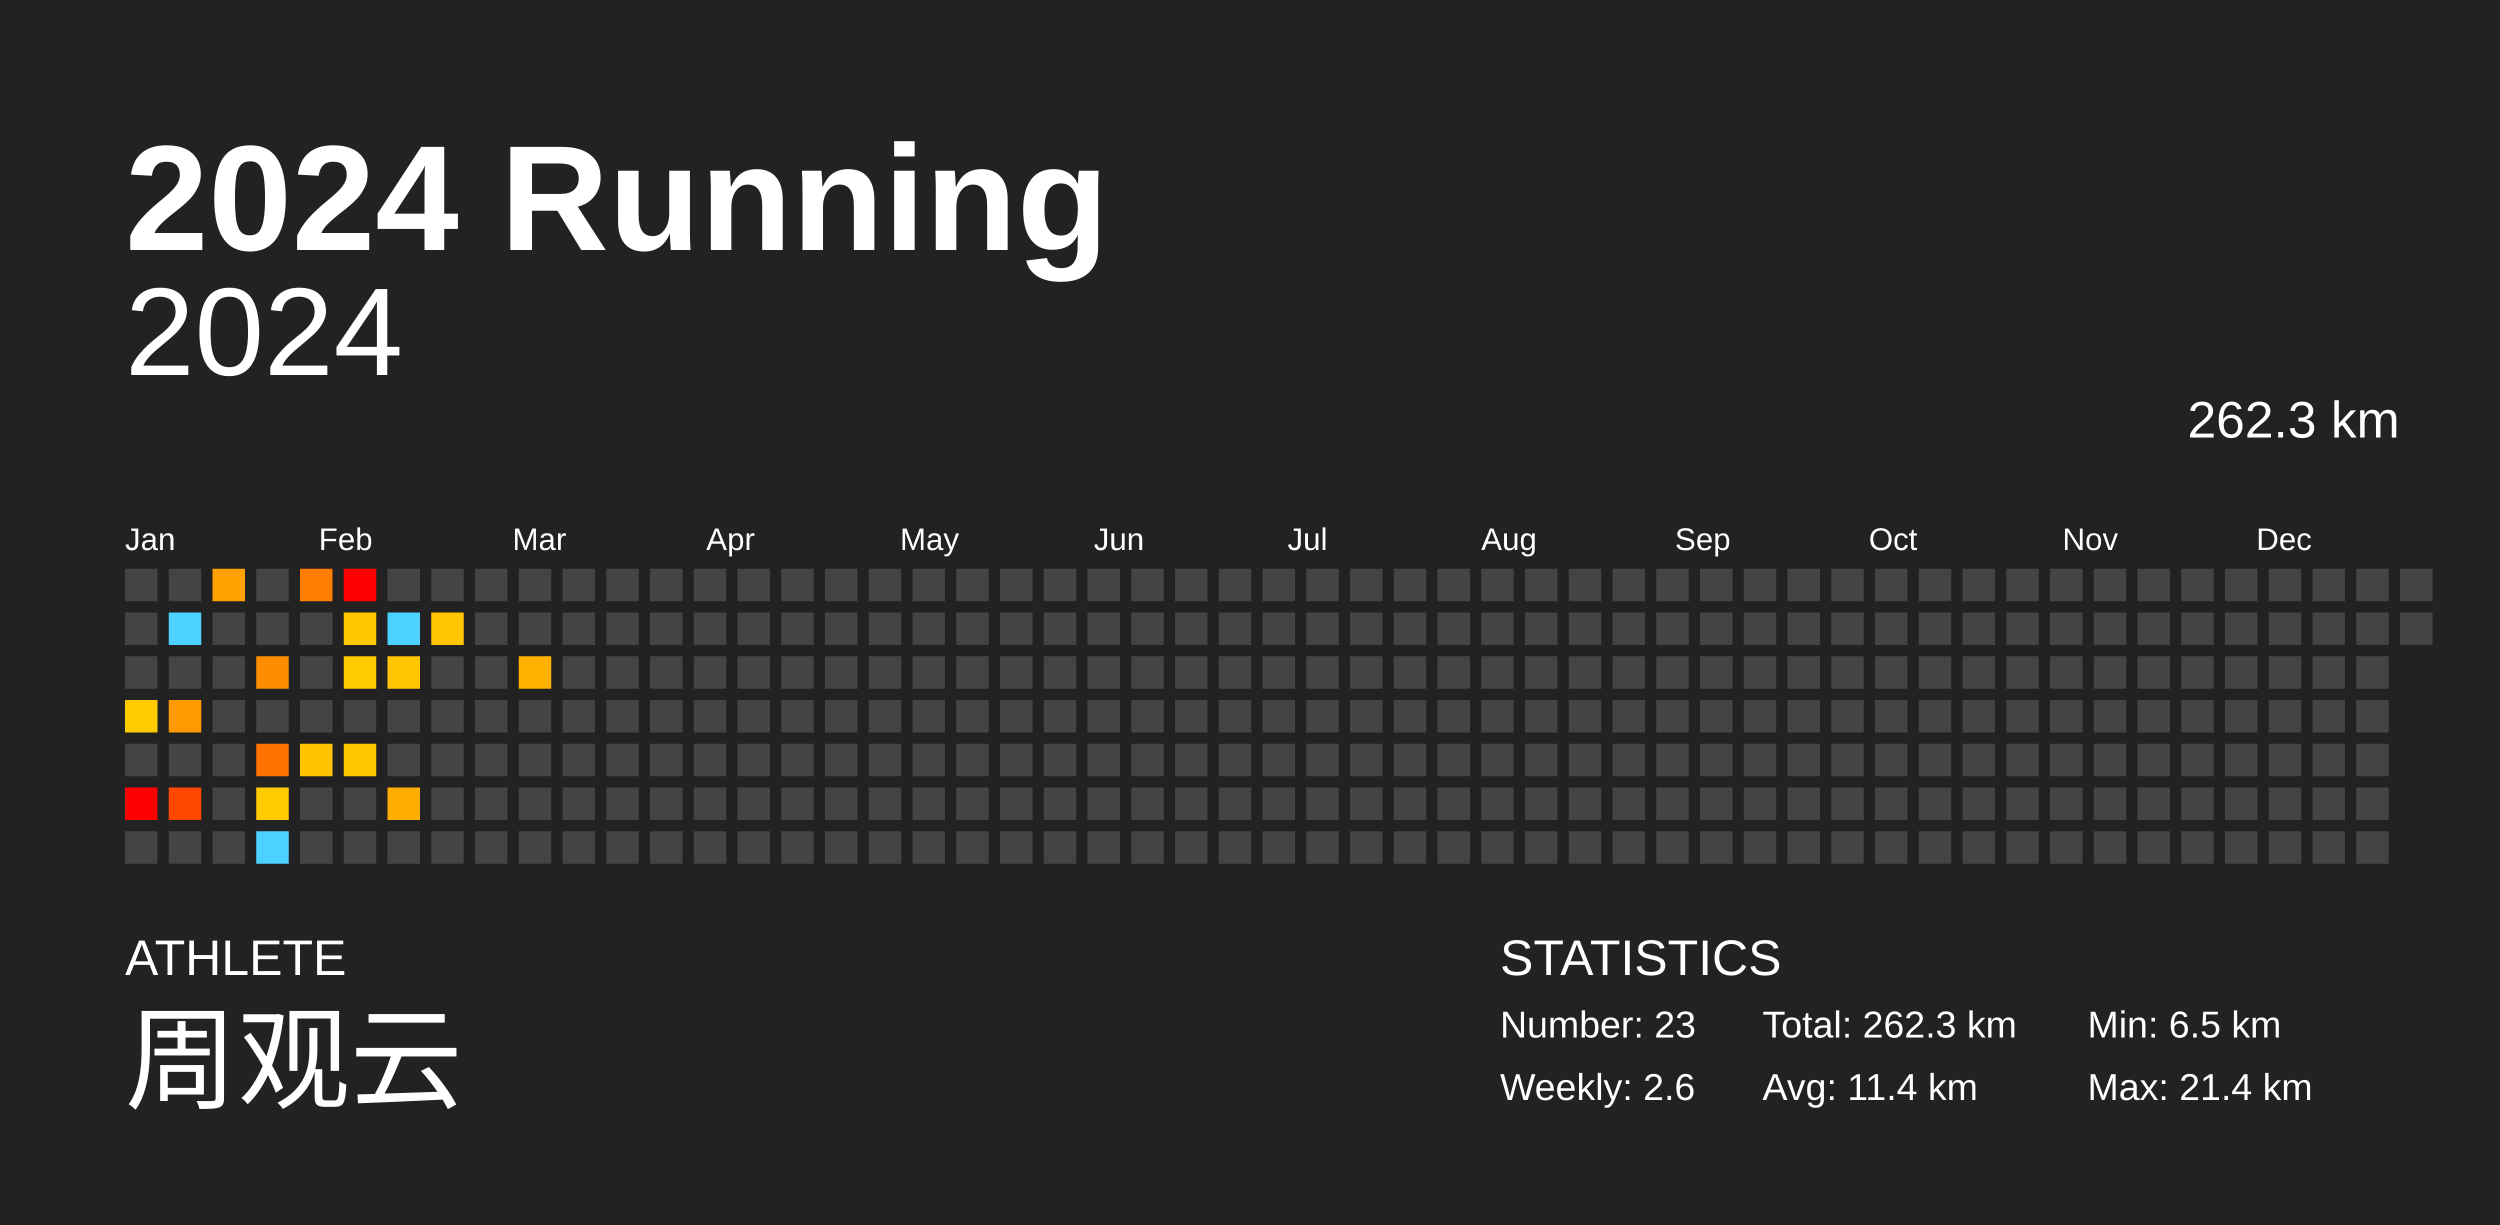
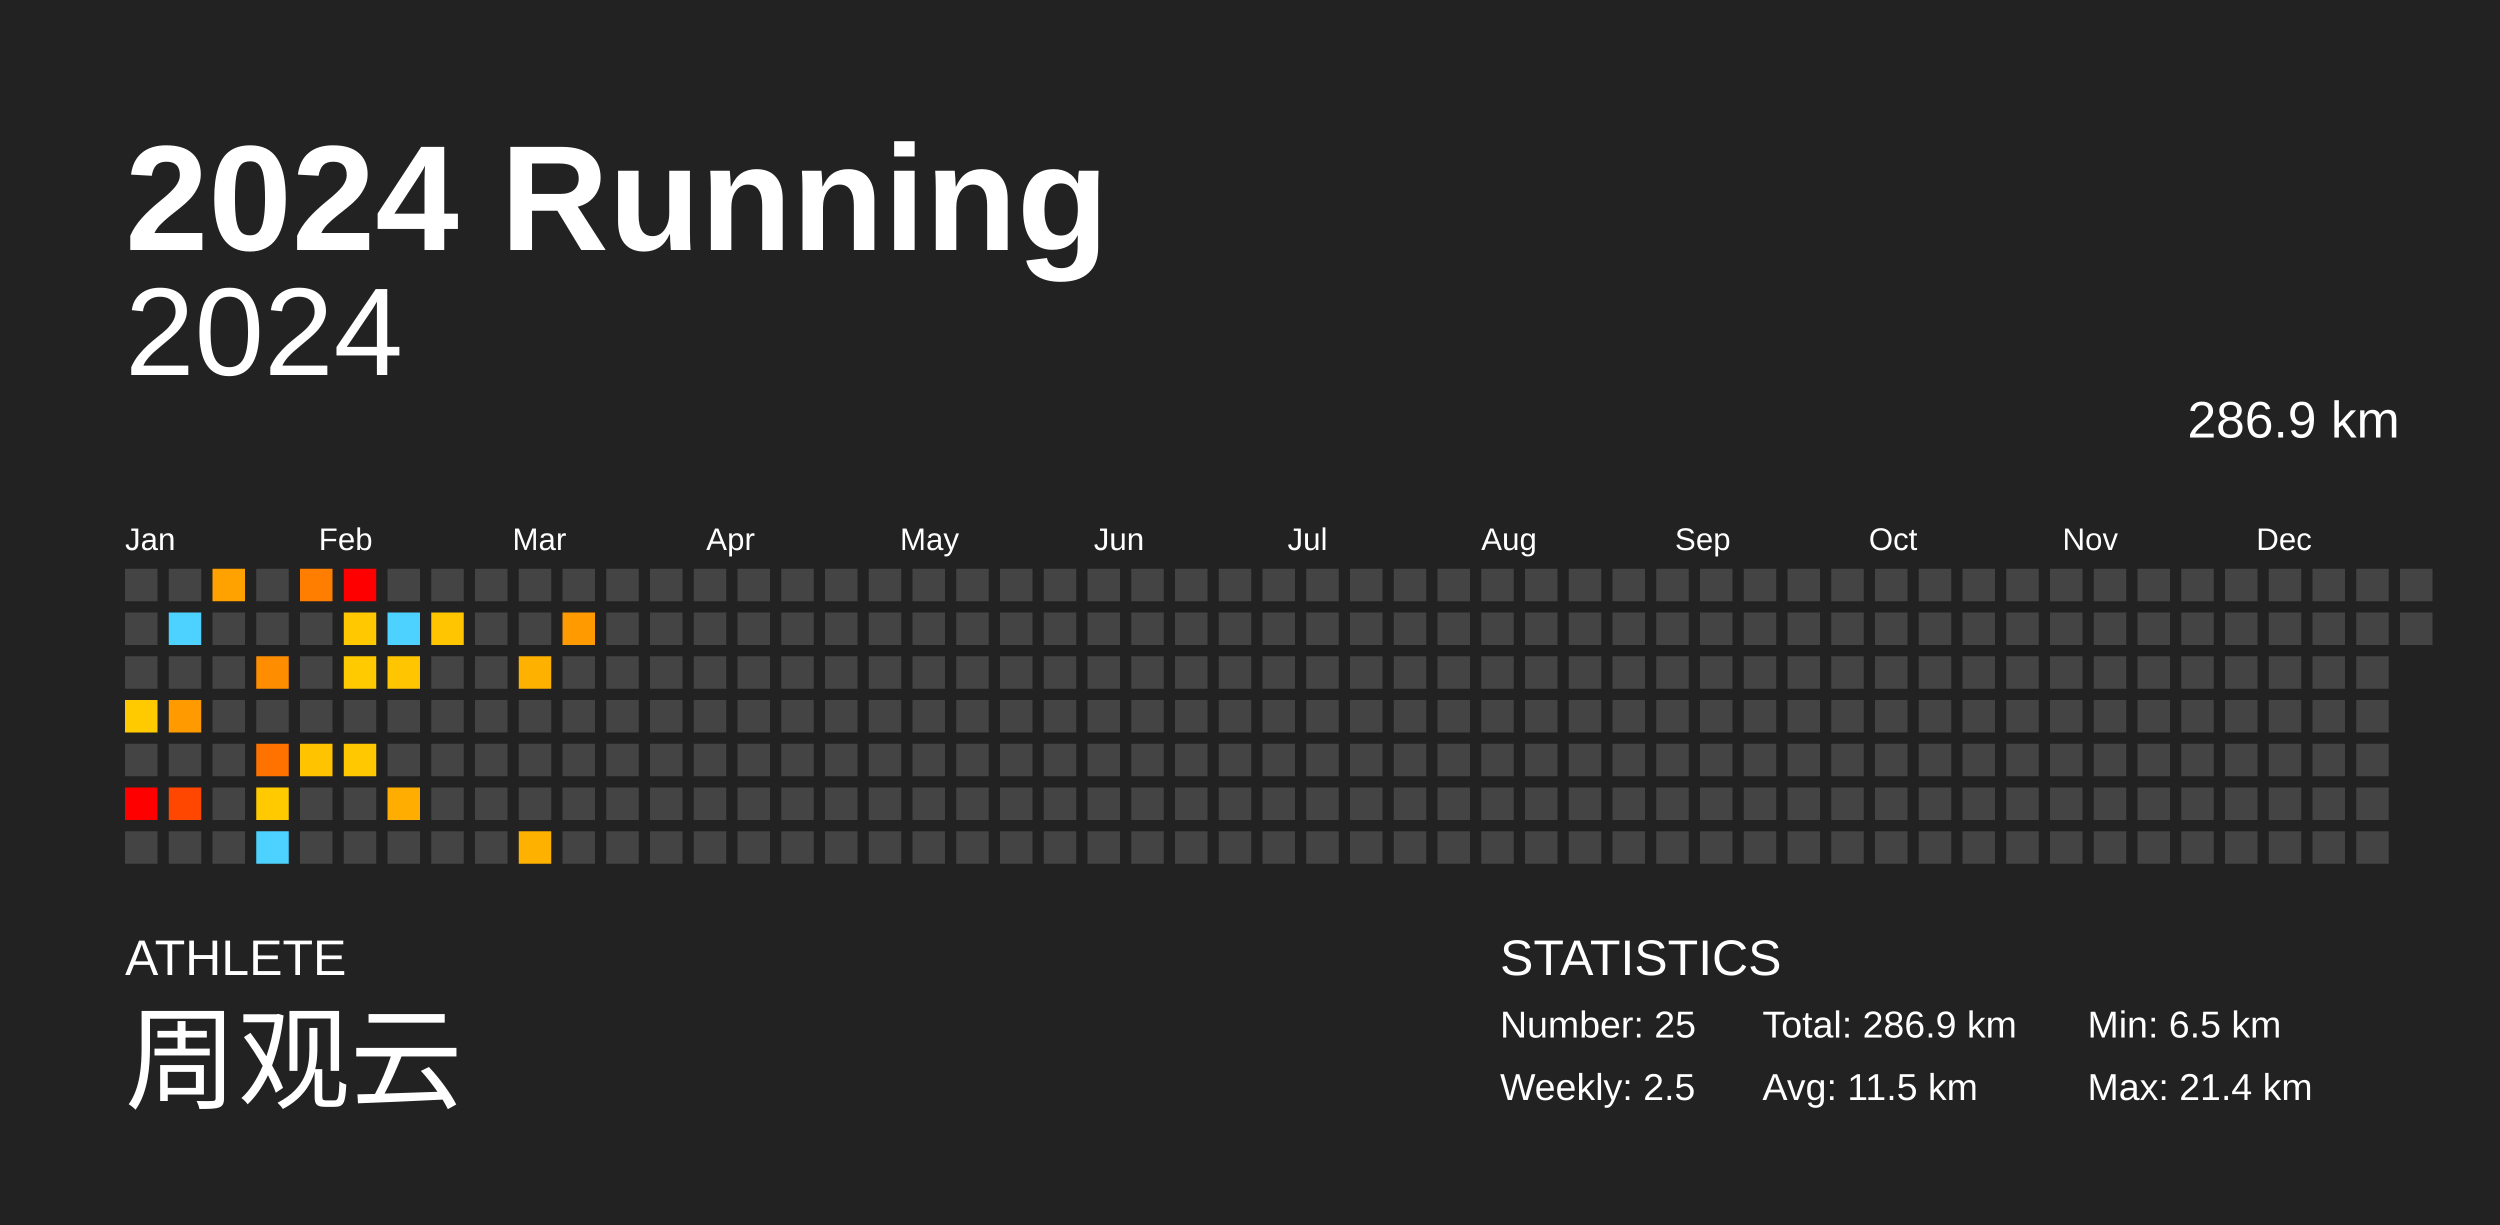
<svg xmlns="http://www.w3.org/2000/svg" baseProfile="full" height="98mm" version="1.1" viewBox="0,0,200,98" width="200mm">
  <defs />
  <rect fill="#222222" height="98" width="200" x="0" y="0" />
  <text fill="#FFFFFF" style="font-size:12px; font-family:Arial; font-weight:bold;" x="10" y="20">2024 Running</text>
  <text fill="#FFFFFF" style="font-size:4px; font-family:Arial" x="10" y="78">ATHLETE</text>
  <text fill="#FFFFFF" style="font-size:9px; font-family:Arial" x="10" y="88">周观云</text>
  <text fill="#FFFFFF" style="font-size:4px; font-family:Arial" x="120" y="78">STATISTICS</text>
-   <text fill="#FFFFFF" style="font-size:3px; font-family:Arial" x="120" y="83">Number: 23</text>
-   <text fill="#FFFFFF" style="font-size:3px; font-family:Arial" x="120" y="88">Weekly: 2.6</text>
-   <text fill="#FFFFFF" style="font-size:3px; font-family:Arial" x="141" y="83">Total: 262.3 km</text>
-   <text fill="#FFFFFF" style="font-size:3px; font-family:Arial" x="141" y="88">Avg: 11.4 km</text>
+   <text fill="#FFFFFF" style="font-size:3px; font-family:Arial" x="120" y="83">Number: 25</text>
+   <text fill="#FFFFFF" style="font-size:3px; font-family:Arial" x="120" y="88">Weekly: 2.5</text>
+   <text fill="#FFFFFF" style="font-size:3px; font-family:Arial" x="141" y="83">Total: 286.9 km</text>
+   <text fill="#FFFFFF" style="font-size:3px; font-family:Arial" x="141" y="88">Avg: 11.5 km</text>
  <text fill="#FFFFFF" style="font-size:3px; font-family:Arial" x="167" y="83">Min: 6.5 km</text>
  <text fill="#FFFFFF" style="font-size:3px; font-family:Arial" x="167" y="88">Max: 21.4 km</text>
  <text alignment-baseline="hanging" fill="#FFFFFF" style="font-size:10.0px; font-family:Arial;" x="10" y="30">2024</text>
-   <text alignment-baseline="hanging" fill="#FFFFFF" style="font-size:4.125px; font-family:Arial;" x="175" y="35">262.3 km</text>
+   <text alignment-baseline="hanging" fill="#FFFFFF" style="font-size:4.125px; font-family:Arial;" x="175" y="35">286.9 km</text>
  <text fill="#FFFFFF" style="font-size:2.5px; font-family:Arial" x="10.0" y="44">Jan</text>
  <text fill="#FFFFFF" style="font-size:2.5px; font-family:Arial" x="25.5" y="44">Feb</text>
  <text fill="#FFFFFF" style="font-size:2.5px; font-family:Arial" x="41.0" y="44">Mar</text>
  <text fill="#FFFFFF" style="font-size:2.5px; font-family:Arial" x="56.5" y="44">Apr</text>
  <text fill="#FFFFFF" style="font-size:2.5px; font-family:Arial" x="72.0" y="44">May</text>
  <text fill="#FFFFFF" style="font-size:2.5px; font-family:Arial" x="87.5" y="44">Jun</text>
  <text fill="#FFFFFF" style="font-size:2.5px; font-family:Arial" x="103.0" y="44">Jul</text>
  <text fill="#FFFFFF" style="font-size:2.5px; font-family:Arial" x="118.5" y="44">Aug</text>
  <text fill="#FFFFFF" style="font-size:2.5px; font-family:Arial" x="134.0" y="44">Sep</text>
  <text fill="#FFFFFF" style="font-size:2.5px; font-family:Arial" x="149.5" y="44">Oct</text>
  <text fill="#FFFFFF" style="font-size:2.5px; font-family:Arial" x="165.0" y="44">Nov</text>
  <text fill="#FFFFFF" style="font-size:2.5px; font-family:Arial" x="180.5" y="44">Dec</text>
  <rect fill="#444444" height="2.6" width="2.6" x="10.0" y="45.5" />
  <rect fill="#444444" height="2.6" width="2.6" x="10.0" y="49.0" />
  <rect fill="#444444" height="2.6" width="2.6" x="10.0" y="52.5" />
  <rect fill="#ffca00" height="2.6" width="2.6" x="10.0" y="56.0" />
  <rect fill="#444444" height="2.6" width="2.6" x="10.0" y="59.5" />
  <rect fill="red" height="2.6" width="2.6" x="10.0" y="63.0" />
  <rect fill="#444444" height="2.6" width="2.6" x="10.0" y="66.5" />
  <rect fill="#444444" height="2.6" width="2.6" x="13.5" y="45.5" />
  <rect fill="#4dd2ff" height="2.6" width="2.6" x="13.5" y="49.0" />
  <rect fill="#444444" height="2.6" width="2.6" x="13.5" y="52.5" />
  <rect fill="#ff9a00" height="2.6" width="2.6" x="13.5" y="56.0" />
  <rect fill="#444444" height="2.6" width="2.6" x="13.5" y="59.5" />
  <rect fill="#ff4700" height="2.6" width="2.6" x="13.5" y="63.0" />
  <rect fill="#444444" height="2.6" width="2.6" x="13.5" y="66.5" />
  <rect fill="#ffa200" height="2.6" width="2.6" x="17.0" y="45.5" />
  <rect fill="#444444" height="2.6" width="2.6" x="17.0" y="49.0" />
  <rect fill="#444444" height="2.6" width="2.6" x="17.0" y="52.5" />
  <rect fill="#444444" height="2.6" width="2.6" x="17.0" y="56.0" />
  <rect fill="#444444" height="2.6" width="2.6" x="17.0" y="59.5" />
  <rect fill="#444444" height="2.6" width="2.6" x="17.0" y="63.0" />
  <rect fill="#444444" height="2.6" width="2.6" x="17.0" y="66.5" />
  <rect fill="#444444" height="2.6" width="2.6" x="20.5" y="45.5" />
  <rect fill="#444444" height="2.6" width="2.6" x="20.5" y="49.0" />
  <rect fill="#ff8d00" height="2.6" width="2.6" x="20.5" y="52.5" />
  <rect fill="#444444" height="2.6" width="2.6" x="20.5" y="56.0" />
  <rect fill="#ff7200" height="2.6" width="2.6" x="20.5" y="59.5" />
  <rect fill="#ffca00" height="2.6" width="2.6" x="20.5" y="63.0" />
  <rect fill="#4dd2ff" height="2.6" width="2.6" x="20.5" y="66.5" />
  <rect fill="#ff7e00" height="2.6" width="2.6" x="24.0" y="45.5" />
  <rect fill="#444444" height="2.6" width="2.6" x="24.0" y="49.0" />
  <rect fill="#444444" height="2.6" width="2.6" x="24.0" y="52.5" />
  <rect fill="#444444" height="2.6" width="2.6" x="24.0" y="56.0" />
  <rect fill="#ffc300" height="2.6" width="2.6" x="24.0" y="59.5" />
  <rect fill="#444444" height="2.6" width="2.6" x="24.0" y="63.0" />
  <rect fill="#444444" height="2.6" width="2.6" x="24.0" y="66.5" />
  <rect fill="red" height="2.6" width="2.6" x="27.5" y="45.5" />
  <rect fill="#ffc800" height="2.6" width="2.6" x="27.5" y="49.0" />
  <rect fill="#ffca00" height="2.6" width="2.6" x="27.5" y="52.5" />
  <rect fill="#444444" height="2.6" width="2.6" x="27.5" y="56.0" />
  <rect fill="#ffc800" height="2.6" width="2.6" x="27.5" y="59.5" />
  <rect fill="#444444" height="2.6" width="2.6" x="27.5" y="63.0" />
  <rect fill="#444444" height="2.6" width="2.6" x="27.5" y="66.5" />
  <rect fill="#444444" height="2.6" width="2.6" x="31.0" y="45.5" />
  <rect fill="#4dd2ff" height="2.6" width="2.6" x="31.0" y="49.0" />
  <rect fill="#ffc500" height="2.6" width="2.6" x="31.0" y="52.5" />
  <rect fill="#444444" height="2.6" width="2.6" x="31.0" y="56.0" />
  <rect fill="#444444" height="2.6" width="2.6" x="31.0" y="59.5" />
  <rect fill="#ffad00" height="2.6" width="2.6" x="31.0" y="63.0" />
  <rect fill="#444444" height="2.6" width="2.6" x="31.0" y="66.5" />
  <rect fill="#444444" height="2.6" width="2.6" x="34.5" y="45.5" />
  <rect fill="#ffc500" height="2.6" width="2.6" x="34.5" y="49.0" />
  <rect fill="#444444" height="2.6" width="2.6" x="34.5" y="52.5" />
  <rect fill="#444444" height="2.6" width="2.6" x="34.5" y="56.0" />
  <rect fill="#444444" height="2.6" width="2.6" x="34.5" y="59.5" />
  <rect fill="#444444" height="2.6" width="2.6" x="34.5" y="63.0" />
  <rect fill="#444444" height="2.6" width="2.6" x="34.5" y="66.5" />
  <rect fill="#444444" height="2.6" width="2.6" x="38.0" y="45.5" />
  <rect fill="#444444" height="2.6" width="2.6" x="38.0" y="49.0" />
  <rect fill="#444444" height="2.6" width="2.6" x="38.0" y="52.5" />
  <rect fill="#444444" height="2.6" width="2.6" x="38.0" y="56.0" />
  <rect fill="#444444" height="2.6" width="2.6" x="38.0" y="59.5" />
  <rect fill="#444444" height="2.6" width="2.6" x="38.0" y="63.0" />
  <rect fill="#444444" height="2.6" width="2.6" x="38.0" y="66.5" />
  <rect fill="#444444" height="2.6" width="2.6" x="41.5" y="45.5" />
  <rect fill="#444444" height="2.6" width="2.6" x="41.5" y="49.0" />
  <rect fill="#ffb100" height="2.6" width="2.6" x="41.5" y="52.5" />
  <rect fill="#444444" height="2.6" width="2.6" x="41.5" y="56.0" />
  <rect fill="#444444" height="2.6" width="2.6" x="41.5" y="59.5" />
  <rect fill="#444444" height="2.6" width="2.6" x="41.5" y="63.0" />
-   <rect fill="#444444" height="2.6" width="2.6" x="41.5" y="66.5" />
+   <rect fill="#ffb100" height="2.6" width="2.6" x="41.5" y="66.5" />
  <rect fill="#444444" height="2.6" width="2.6" x="45.0" y="45.5" />
-   <rect fill="#444444" height="2.6" width="2.6" x="45.0" y="49.0" />
+   <rect fill="#ff9a00" height="2.6" width="2.6" x="45.0" y="49.0" />
  <rect fill="#444444" height="2.6" width="2.6" x="45.0" y="52.5" />
  <rect fill="#444444" height="2.6" width="2.6" x="45.0" y="56.0" />
  <rect fill="#444444" height="2.6" width="2.6" x="45.0" y="59.5" />
  <rect fill="#444444" height="2.6" width="2.6" x="45.0" y="63.0" />
  <rect fill="#444444" height="2.6" width="2.6" x="45.0" y="66.5" />
  <rect fill="#444444" height="2.6" width="2.6" x="48.5" y="45.5" />
  <rect fill="#444444" height="2.6" width="2.6" x="48.5" y="49.0" />
  <rect fill="#444444" height="2.6" width="2.6" x="48.5" y="52.5" />
  <rect fill="#444444" height="2.6" width="2.6" x="48.5" y="56.0" />
  <rect fill="#444444" height="2.6" width="2.6" x="48.5" y="59.5" />
  <rect fill="#444444" height="2.6" width="2.6" x="48.5" y="63.0" />
  <rect fill="#444444" height="2.6" width="2.6" x="48.5" y="66.5" />
  <rect fill="#444444" height="2.6" width="2.6" x="52.0" y="45.5" />
  <rect fill="#444444" height="2.6" width="2.6" x="52.0" y="49.0" />
  <rect fill="#444444" height="2.6" width="2.6" x="52.0" y="52.5" />
  <rect fill="#444444" height="2.6" width="2.6" x="52.0" y="56.0" />
  <rect fill="#444444" height="2.6" width="2.6" x="52.0" y="59.5" />
  <rect fill="#444444" height="2.6" width="2.6" x="52.0" y="63.0" />
  <rect fill="#444444" height="2.6" width="2.6" x="52.0" y="66.5" />
  <rect fill="#444444" height="2.6" width="2.6" x="55.5" y="45.5" />
  <rect fill="#444444" height="2.6" width="2.6" x="55.5" y="49.0" />
  <rect fill="#444444" height="2.6" width="2.6" x="55.5" y="52.5" />
  <rect fill="#444444" height="2.6" width="2.6" x="55.5" y="56.0" />
  <rect fill="#444444" height="2.6" width="2.6" x="55.5" y="59.5" />
  <rect fill="#444444" height="2.6" width="2.6" x="55.5" y="63.0" />
  <rect fill="#444444" height="2.6" width="2.6" x="55.5" y="66.5" />
  <rect fill="#444444" height="2.6" width="2.6" x="59.0" y="45.5" />
  <rect fill="#444444" height="2.6" width="2.6" x="59.0" y="49.0" />
  <rect fill="#444444" height="2.6" width="2.6" x="59.0" y="52.5" />
  <rect fill="#444444" height="2.6" width="2.6" x="59.0" y="56.0" />
  <rect fill="#444444" height="2.6" width="2.6" x="59.0" y="59.5" />
  <rect fill="#444444" height="2.6" width="2.6" x="59.0" y="63.0" />
  <rect fill="#444444" height="2.6" width="2.6" x="59.0" y="66.5" />
  <rect fill="#444444" height="2.6" width="2.6" x="62.5" y="45.5" />
  <rect fill="#444444" height="2.6" width="2.6" x="62.5" y="49.0" />
  <rect fill="#444444" height="2.6" width="2.6" x="62.5" y="52.5" />
  <rect fill="#444444" height="2.6" width="2.6" x="62.5" y="56.0" />
  <rect fill="#444444" height="2.6" width="2.6" x="62.5" y="59.5" />
  <rect fill="#444444" height="2.6" width="2.6" x="62.5" y="63.0" />
  <rect fill="#444444" height="2.6" width="2.6" x="62.5" y="66.5" />
  <rect fill="#444444" height="2.6" width="2.6" x="66.0" y="45.5" />
  <rect fill="#444444" height="2.6" width="2.6" x="66.0" y="49.0" />
  <rect fill="#444444" height="2.6" width="2.6" x="66.0" y="52.5" />
  <rect fill="#444444" height="2.6" width="2.6" x="66.0" y="56.0" />
  <rect fill="#444444" height="2.6" width="2.6" x="66.0" y="59.5" />
  <rect fill="#444444" height="2.6" width="2.6" x="66.0" y="63.0" />
  <rect fill="#444444" height="2.6" width="2.6" x="66.0" y="66.5" />
  <rect fill="#444444" height="2.6" width="2.6" x="69.5" y="45.5" />
  <rect fill="#444444" height="2.6" width="2.6" x="69.5" y="49.0" />
  <rect fill="#444444" height="2.6" width="2.6" x="69.5" y="52.5" />
  <rect fill="#444444" height="2.6" width="2.6" x="69.5" y="56.0" />
  <rect fill="#444444" height="2.6" width="2.6" x="69.5" y="59.5" />
  <rect fill="#444444" height="2.6" width="2.6" x="69.5" y="63.0" />
  <rect fill="#444444" height="2.6" width="2.6" x="69.5" y="66.5" />
  <rect fill="#444444" height="2.6" width="2.6" x="73.0" y="45.5" />
  <rect fill="#444444" height="2.6" width="2.6" x="73.0" y="49.0" />
  <rect fill="#444444" height="2.6" width="2.6" x="73.0" y="52.5" />
  <rect fill="#444444" height="2.6" width="2.6" x="73.0" y="56.0" />
  <rect fill="#444444" height="2.6" width="2.6" x="73.0" y="59.5" />
  <rect fill="#444444" height="2.6" width="2.6" x="73.0" y="63.0" />
  <rect fill="#444444" height="2.6" width="2.6" x="73.0" y="66.5" />
  <rect fill="#444444" height="2.6" width="2.6" x="76.5" y="45.5" />
  <rect fill="#444444" height="2.6" width="2.6" x="76.5" y="49.0" />
  <rect fill="#444444" height="2.6" width="2.6" x="76.5" y="52.5" />
  <rect fill="#444444" height="2.6" width="2.6" x="76.5" y="56.0" />
  <rect fill="#444444" height="2.6" width="2.6" x="76.5" y="59.5" />
  <rect fill="#444444" height="2.6" width="2.6" x="76.5" y="63.0" />
  <rect fill="#444444" height="2.6" width="2.6" x="76.5" y="66.5" />
  <rect fill="#444444" height="2.6" width="2.6" x="80.0" y="45.5" />
  <rect fill="#444444" height="2.6" width="2.6" x="80.0" y="49.0" />
  <rect fill="#444444" height="2.6" width="2.6" x="80.0" y="52.5" />
  <rect fill="#444444" height="2.6" width="2.6" x="80.0" y="56.0" />
  <rect fill="#444444" height="2.6" width="2.6" x="80.0" y="59.5" />
  <rect fill="#444444" height="2.6" width="2.6" x="80.0" y="63.0" />
  <rect fill="#444444" height="2.6" width="2.6" x="80.0" y="66.5" />
  <rect fill="#444444" height="2.6" width="2.6" x="83.5" y="45.5" />
  <rect fill="#444444" height="2.6" width="2.6" x="83.5" y="49.0" />
  <rect fill="#444444" height="2.6" width="2.6" x="83.5" y="52.5" />
  <rect fill="#444444" height="2.6" width="2.6" x="83.5" y="56.0" />
  <rect fill="#444444" height="2.6" width="2.6" x="83.5" y="59.5" />
  <rect fill="#444444" height="2.6" width="2.6" x="83.5" y="63.0" />
  <rect fill="#444444" height="2.6" width="2.6" x="83.5" y="66.5" />
  <rect fill="#444444" height="2.6" width="2.6" x="87.0" y="45.5" />
  <rect fill="#444444" height="2.6" width="2.6" x="87.0" y="49.0" />
  <rect fill="#444444" height="2.6" width="2.6" x="87.0" y="52.5" />
  <rect fill="#444444" height="2.6" width="2.6" x="87.0" y="56.0" />
  <rect fill="#444444" height="2.6" width="2.6" x="87.0" y="59.5" />
  <rect fill="#444444" height="2.6" width="2.6" x="87.0" y="63.0" />
  <rect fill="#444444" height="2.6" width="2.6" x="87.0" y="66.5" />
  <rect fill="#444444" height="2.6" width="2.6" x="90.5" y="45.5" />
  <rect fill="#444444" height="2.6" width="2.6" x="90.5" y="49.0" />
  <rect fill="#444444" height="2.6" width="2.6" x="90.5" y="52.5" />
  <rect fill="#444444" height="2.6" width="2.6" x="90.5" y="56.0" />
  <rect fill="#444444" height="2.6" width="2.6" x="90.5" y="59.5" />
  <rect fill="#444444" height="2.6" width="2.6" x="90.5" y="63.0" />
  <rect fill="#444444" height="2.6" width="2.6" x="90.5" y="66.5" />
  <rect fill="#444444" height="2.6" width="2.6" x="94.0" y="45.5" />
  <rect fill="#444444" height="2.6" width="2.6" x="94.0" y="49.0" />
  <rect fill="#444444" height="2.6" width="2.6" x="94.0" y="52.5" />
  <rect fill="#444444" height="2.6" width="2.6" x="94.0" y="56.0" />
  <rect fill="#444444" height="2.6" width="2.6" x="94.0" y="59.5" />
  <rect fill="#444444" height="2.6" width="2.6" x="94.0" y="63.0" />
  <rect fill="#444444" height="2.6" width="2.6" x="94.0" y="66.5" />
  <rect fill="#444444" height="2.6" width="2.6" x="97.5" y="45.5" />
  <rect fill="#444444" height="2.6" width="2.6" x="97.5" y="49.0" />
  <rect fill="#444444" height="2.6" width="2.6" x="97.5" y="52.5" />
  <rect fill="#444444" height="2.6" width="2.6" x="97.5" y="56.0" />
  <rect fill="#444444" height="2.6" width="2.6" x="97.5" y="59.5" />
  <rect fill="#444444" height="2.6" width="2.6" x="97.5" y="63.0" />
  <rect fill="#444444" height="2.6" width="2.6" x="97.5" y="66.5" />
  <rect fill="#444444" height="2.6" width="2.6" x="101.0" y="45.5" />
  <rect fill="#444444" height="2.6" width="2.6" x="101.0" y="49.0" />
  <rect fill="#444444" height="2.6" width="2.6" x="101.0" y="52.5" />
  <rect fill="#444444" height="2.6" width="2.6" x="101.0" y="56.0" />
  <rect fill="#444444" height="2.6" width="2.6" x="101.0" y="59.5" />
  <rect fill="#444444" height="2.6" width="2.6" x="101.0" y="63.0" />
  <rect fill="#444444" height="2.6" width="2.6" x="101.0" y="66.5" />
  <rect fill="#444444" height="2.6" width="2.6" x="104.5" y="45.5" />
  <rect fill="#444444" height="2.6" width="2.6" x="104.5" y="49.0" />
  <rect fill="#444444" height="2.6" width="2.6" x="104.5" y="52.5" />
  <rect fill="#444444" height="2.6" width="2.6" x="104.5" y="56.0" />
  <rect fill="#444444" height="2.6" width="2.6" x="104.5" y="59.5" />
  <rect fill="#444444" height="2.6" width="2.6" x="104.5" y="63.0" />
  <rect fill="#444444" height="2.6" width="2.6" x="104.5" y="66.5" />
  <rect fill="#444444" height="2.6" width="2.6" x="108.0" y="45.5" />
  <rect fill="#444444" height="2.6" width="2.6" x="108.0" y="49.0" />
  <rect fill="#444444" height="2.6" width="2.6" x="108.0" y="52.5" />
  <rect fill="#444444" height="2.6" width="2.6" x="108.0" y="56.0" />
  <rect fill="#444444" height="2.6" width="2.6" x="108.0" y="59.5" />
  <rect fill="#444444" height="2.6" width="2.6" x="108.0" y="63.0" />
  <rect fill="#444444" height="2.6" width="2.6" x="108.0" y="66.5" />
  <rect fill="#444444" height="2.6" width="2.6" x="111.5" y="45.5" />
  <rect fill="#444444" height="2.6" width="2.6" x="111.5" y="49.0" />
  <rect fill="#444444" height="2.6" width="2.6" x="111.5" y="52.5" />
  <rect fill="#444444" height="2.6" width="2.6" x="111.5" y="56.0" />
  <rect fill="#444444" height="2.6" width="2.6" x="111.5" y="59.5" />
  <rect fill="#444444" height="2.6" width="2.6" x="111.5" y="63.0" />
  <rect fill="#444444" height="2.6" width="2.6" x="111.5" y="66.5" />
  <rect fill="#444444" height="2.6" width="2.6" x="115.0" y="45.5" />
  <rect fill="#444444" height="2.6" width="2.6" x="115.0" y="49.0" />
  <rect fill="#444444" height="2.6" width="2.6" x="115.0" y="52.5" />
  <rect fill="#444444" height="2.6" width="2.6" x="115.0" y="56.0" />
  <rect fill="#444444" height="2.6" width="2.6" x="115.0" y="59.5" />
  <rect fill="#444444" height="2.6" width="2.6" x="115.0" y="63.0" />
  <rect fill="#444444" height="2.6" width="2.6" x="115.0" y="66.5" />
  <rect fill="#444444" height="2.6" width="2.6" x="118.5" y="45.5" />
  <rect fill="#444444" height="2.6" width="2.6" x="118.5" y="49.0" />
  <rect fill="#444444" height="2.6" width="2.6" x="118.5" y="52.5" />
  <rect fill="#444444" height="2.6" width="2.6" x="118.5" y="56.0" />
  <rect fill="#444444" height="2.6" width="2.6" x="118.5" y="59.5" />
  <rect fill="#444444" height="2.6" width="2.6" x="118.5" y="63.0" />
  <rect fill="#444444" height="2.6" width="2.6" x="118.5" y="66.5" />
  <rect fill="#444444" height="2.6" width="2.6" x="122.0" y="45.5" />
  <rect fill="#444444" height="2.6" width="2.6" x="122.0" y="49.0" />
  <rect fill="#444444" height="2.6" width="2.6" x="122.0" y="52.5" />
  <rect fill="#444444" height="2.6" width="2.6" x="122.0" y="56.0" />
  <rect fill="#444444" height="2.6" width="2.6" x="122.0" y="59.5" />
  <rect fill="#444444" height="2.6" width="2.6" x="122.0" y="63.0" />
  <rect fill="#444444" height="2.6" width="2.6" x="122.0" y="66.5" />
  <rect fill="#444444" height="2.6" width="2.6" x="125.5" y="45.5" />
  <rect fill="#444444" height="2.6" width="2.6" x="125.5" y="49.0" />
  <rect fill="#444444" height="2.6" width="2.6" x="125.5" y="52.5" />
  <rect fill="#444444" height="2.6" width="2.6" x="125.5" y="56.0" />
  <rect fill="#444444" height="2.6" width="2.6" x="125.5" y="59.5" />
  <rect fill="#444444" height="2.6" width="2.6" x="125.5" y="63.0" />
  <rect fill="#444444" height="2.6" width="2.6" x="125.5" y="66.5" />
  <rect fill="#444444" height="2.6" width="2.6" x="129.0" y="45.5" />
  <rect fill="#444444" height="2.6" width="2.6" x="129.0" y="49.0" />
  <rect fill="#444444" height="2.6" width="2.6" x="129.0" y="52.5" />
  <rect fill="#444444" height="2.6" width="2.6" x="129.0" y="56.0" />
  <rect fill="#444444" height="2.6" width="2.6" x="129.0" y="59.5" />
  <rect fill="#444444" height="2.6" width="2.6" x="129.0" y="63.0" />
  <rect fill="#444444" height="2.6" width="2.6" x="129.0" y="66.5" />
  <rect fill="#444444" height="2.6" width="2.6" x="132.5" y="45.5" />
  <rect fill="#444444" height="2.6" width="2.6" x="132.5" y="49.0" />
  <rect fill="#444444" height="2.6" width="2.6" x="132.5" y="52.5" />
  <rect fill="#444444" height="2.6" width="2.6" x="132.5" y="56.0" />
  <rect fill="#444444" height="2.6" width="2.6" x="132.5" y="59.5" />
  <rect fill="#444444" height="2.6" width="2.6" x="132.5" y="63.0" />
  <rect fill="#444444" height="2.6" width="2.6" x="132.5" y="66.5" />
  <rect fill="#444444" height="2.6" width="2.6" x="136.0" y="45.5" />
  <rect fill="#444444" height="2.6" width="2.6" x="136.0" y="49.0" />
  <rect fill="#444444" height="2.6" width="2.6" x="136.0" y="52.5" />
  <rect fill="#444444" height="2.6" width="2.6" x="136.0" y="56.0" />
  <rect fill="#444444" height="2.6" width="2.6" x="136.0" y="59.5" />
  <rect fill="#444444" height="2.6" width="2.6" x="136.0" y="63.0" />
  <rect fill="#444444" height="2.6" width="2.6" x="136.0" y="66.5" />
  <rect fill="#444444" height="2.6" width="2.6" x="139.5" y="45.5" />
  <rect fill="#444444" height="2.6" width="2.6" x="139.5" y="49.0" />
  <rect fill="#444444" height="2.6" width="2.6" x="139.5" y="52.5" />
  <rect fill="#444444" height="2.6" width="2.6" x="139.5" y="56.0" />
  <rect fill="#444444" height="2.6" width="2.6" x="139.5" y="59.5" />
  <rect fill="#444444" height="2.6" width="2.6" x="139.5" y="63.0" />
  <rect fill="#444444" height="2.6" width="2.6" x="139.5" y="66.5" />
  <rect fill="#444444" height="2.6" width="2.6" x="143.0" y="45.5" />
  <rect fill="#444444" height="2.6" width="2.6" x="143.0" y="49.0" />
  <rect fill="#444444" height="2.6" width="2.6" x="143.0" y="52.5" />
  <rect fill="#444444" height="2.6" width="2.6" x="143.0" y="56.0" />
  <rect fill="#444444" height="2.6" width="2.6" x="143.0" y="59.5" />
  <rect fill="#444444" height="2.6" width="2.6" x="143.0" y="63.0" />
  <rect fill="#444444" height="2.6" width="2.6" x="143.0" y="66.5" />
  <rect fill="#444444" height="2.6" width="2.6" x="146.5" y="45.5" />
  <rect fill="#444444" height="2.6" width="2.6" x="146.5" y="49.0" />
  <rect fill="#444444" height="2.6" width="2.6" x="146.5" y="52.5" />
  <rect fill="#444444" height="2.6" width="2.6" x="146.5" y="56.0" />
  <rect fill="#444444" height="2.6" width="2.6" x="146.5" y="59.5" />
  <rect fill="#444444" height="2.6" width="2.6" x="146.5" y="63.0" />
  <rect fill="#444444" height="2.6" width="2.6" x="146.5" y="66.5" />
  <rect fill="#444444" height="2.6" width="2.6" x="150.0" y="45.5" />
  <rect fill="#444444" height="2.6" width="2.6" x="150.0" y="49.0" />
  <rect fill="#444444" height="2.6" width="2.6" x="150.0" y="52.5" />
  <rect fill="#444444" height="2.6" width="2.6" x="150.0" y="56.0" />
  <rect fill="#444444" height="2.6" width="2.6" x="150.0" y="59.5" />
  <rect fill="#444444" height="2.6" width="2.6" x="150.0" y="63.0" />
  <rect fill="#444444" height="2.6" width="2.6" x="150.0" y="66.5" />
  <rect fill="#444444" height="2.6" width="2.6" x="153.5" y="45.5" />
  <rect fill="#444444" height="2.6" width="2.6" x="153.5" y="49.0" />
  <rect fill="#444444" height="2.6" width="2.6" x="153.5" y="52.5" />
  <rect fill="#444444" height="2.6" width="2.6" x="153.5" y="56.0" />
  <rect fill="#444444" height="2.6" width="2.6" x="153.5" y="59.5" />
  <rect fill="#444444" height="2.6" width="2.6" x="153.5" y="63.0" />
  <rect fill="#444444" height="2.6" width="2.6" x="153.5" y="66.5" />
  <rect fill="#444444" height="2.6" width="2.6" x="157.0" y="45.5" />
  <rect fill="#444444" height="2.6" width="2.6" x="157.0" y="49.0" />
  <rect fill="#444444" height="2.6" width="2.6" x="157.0" y="52.5" />
  <rect fill="#444444" height="2.6" width="2.6" x="157.0" y="56.0" />
  <rect fill="#444444" height="2.6" width="2.6" x="157.0" y="59.5" />
  <rect fill="#444444" height="2.6" width="2.6" x="157.0" y="63.0" />
  <rect fill="#444444" height="2.6" width="2.6" x="157.0" y="66.5" />
  <rect fill="#444444" height="2.6" width="2.6" x="160.5" y="45.5" />
  <rect fill="#444444" height="2.6" width="2.6" x="160.5" y="49.0" />
  <rect fill="#444444" height="2.6" width="2.6" x="160.5" y="52.5" />
  <rect fill="#444444" height="2.6" width="2.6" x="160.5" y="56.0" />
  <rect fill="#444444" height="2.6" width="2.6" x="160.5" y="59.5" />
  <rect fill="#444444" height="2.6" width="2.6" x="160.5" y="63.0" />
  <rect fill="#444444" height="2.6" width="2.6" x="160.5" y="66.5" />
  <rect fill="#444444" height="2.6" width="2.6" x="164.0" y="45.5" />
  <rect fill="#444444" height="2.6" width="2.6" x="164.0" y="49.0" />
  <rect fill="#444444" height="2.6" width="2.6" x="164.0" y="52.5" />
  <rect fill="#444444" height="2.6" width="2.6" x="164.0" y="56.0" />
  <rect fill="#444444" height="2.6" width="2.6" x="164.0" y="59.5" />
  <rect fill="#444444" height="2.6" width="2.6" x="164.0" y="63.0" />
  <rect fill="#444444" height="2.6" width="2.6" x="164.0" y="66.5" />
  <rect fill="#444444" height="2.6" width="2.6" x="167.5" y="45.5" />
  <rect fill="#444444" height="2.6" width="2.6" x="167.5" y="49.0" />
  <rect fill="#444444" height="2.6" width="2.6" x="167.5" y="52.5" />
  <rect fill="#444444" height="2.6" width="2.6" x="167.5" y="56.0" />
  <rect fill="#444444" height="2.6" width="2.6" x="167.5" y="59.5" />
  <rect fill="#444444" height="2.6" width="2.6" x="167.5" y="63.0" />
  <rect fill="#444444" height="2.6" width="2.6" x="167.5" y="66.5" />
  <rect fill="#444444" height="2.6" width="2.6" x="171.0" y="45.5" />
  <rect fill="#444444" height="2.6" width="2.6" x="171.0" y="49.0" />
  <rect fill="#444444" height="2.6" width="2.6" x="171.0" y="52.5" />
  <rect fill="#444444" height="2.6" width="2.6" x="171.0" y="56.0" />
  <rect fill="#444444" height="2.6" width="2.6" x="171.0" y="59.5" />
  <rect fill="#444444" height="2.6" width="2.6" x="171.0" y="63.0" />
  <rect fill="#444444" height="2.6" width="2.6" x="171.0" y="66.5" />
  <rect fill="#444444" height="2.6" width="2.6" x="174.5" y="45.5" />
  <rect fill="#444444" height="2.6" width="2.6" x="174.5" y="49.0" />
  <rect fill="#444444" height="2.6" width="2.6" x="174.5" y="52.5" />
  <rect fill="#444444" height="2.6" width="2.6" x="174.5" y="56.0" />
  <rect fill="#444444" height="2.6" width="2.6" x="174.5" y="59.5" />
  <rect fill="#444444" height="2.6" width="2.6" x="174.5" y="63.0" />
  <rect fill="#444444" height="2.6" width="2.6" x="174.5" y="66.5" />
  <rect fill="#444444" height="2.6" width="2.6" x="178.0" y="45.5" />
  <rect fill="#444444" height="2.6" width="2.6" x="178.0" y="49.0" />
  <rect fill="#444444" height="2.6" width="2.6" x="178.0" y="52.5" />
  <rect fill="#444444" height="2.6" width="2.6" x="178.0" y="56.0" />
  <rect fill="#444444" height="2.6" width="2.6" x="178.0" y="59.5" />
  <rect fill="#444444" height="2.6" width="2.6" x="178.0" y="63.0" />
  <rect fill="#444444" height="2.6" width="2.6" x="178.0" y="66.5" />
  <rect fill="#444444" height="2.6" width="2.6" x="181.5" y="45.5" />
  <rect fill="#444444" height="2.6" width="2.6" x="181.5" y="49.0" />
  <rect fill="#444444" height="2.6" width="2.6" x="181.5" y="52.5" />
  <rect fill="#444444" height="2.6" width="2.6" x="181.5" y="56.0" />
  <rect fill="#444444" height="2.6" width="2.6" x="181.5" y="59.5" />
  <rect fill="#444444" height="2.6" width="2.6" x="181.5" y="63.0" />
  <rect fill="#444444" height="2.6" width="2.6" x="181.5" y="66.5" />
  <rect fill="#444444" height="2.6" width="2.6" x="185.0" y="45.5" />
  <rect fill="#444444" height="2.6" width="2.6" x="185.0" y="49.0" />
  <rect fill="#444444" height="2.6" width="2.6" x="185.0" y="52.5" />
  <rect fill="#444444" height="2.6" width="2.6" x="185.0" y="56.0" />
  <rect fill="#444444" height="2.6" width="2.6" x="185.0" y="59.5" />
  <rect fill="#444444" height="2.6" width="2.6" x="185.0" y="63.0" />
  <rect fill="#444444" height="2.6" width="2.6" x="185.0" y="66.5" />
  <rect fill="#444444" height="2.6" width="2.6" x="188.5" y="45.5" />
  <rect fill="#444444" height="2.6" width="2.6" x="188.5" y="49.0" />
  <rect fill="#444444" height="2.6" width="2.6" x="188.5" y="52.5" />
  <rect fill="#444444" height="2.6" width="2.6" x="188.5" y="56.0" />
  <rect fill="#444444" height="2.6" width="2.6" x="188.5" y="59.5" />
  <rect fill="#444444" height="2.6" width="2.6" x="188.5" y="63.0" />
  <rect fill="#444444" height="2.6" width="2.6" x="188.5" y="66.5" />
  <rect fill="#444444" height="2.6" width="2.6" x="192.0" y="45.5" />
  <rect fill="#444444" height="2.6" width="2.6" x="192.0" y="49.0" />
</svg>
